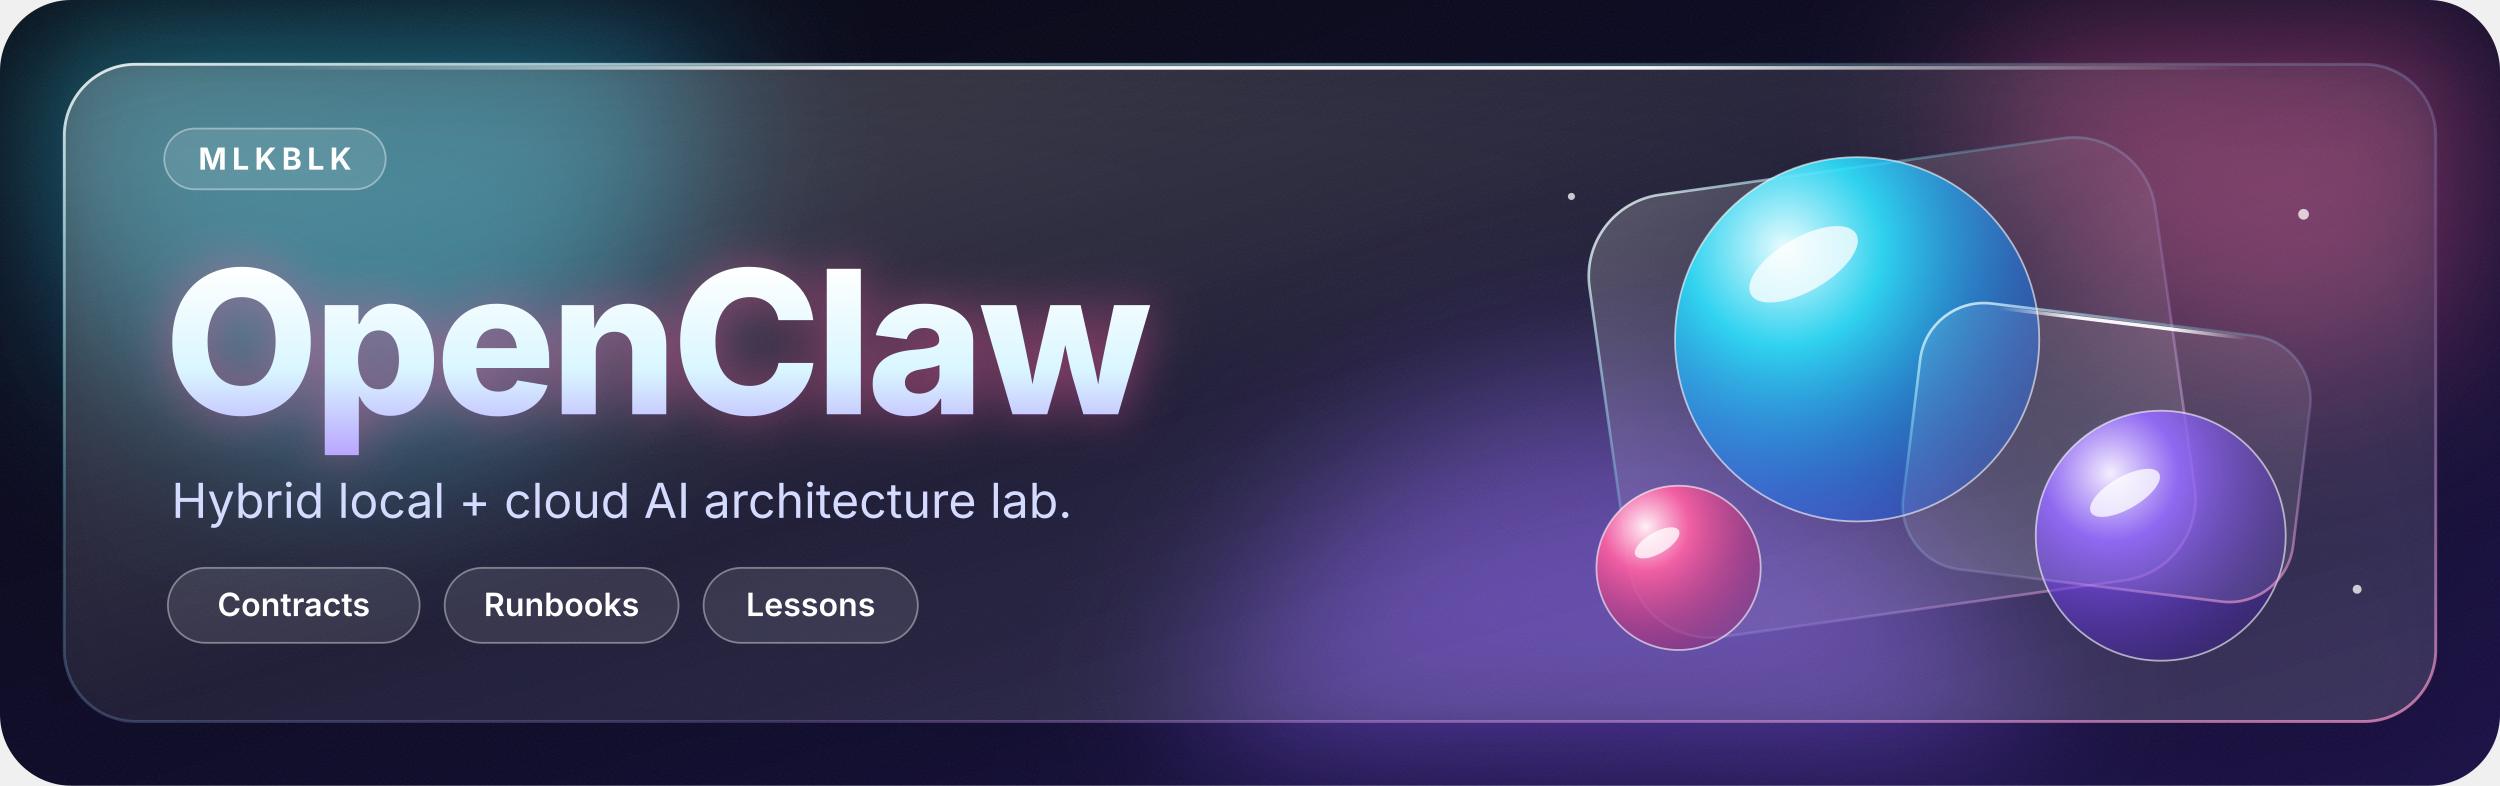
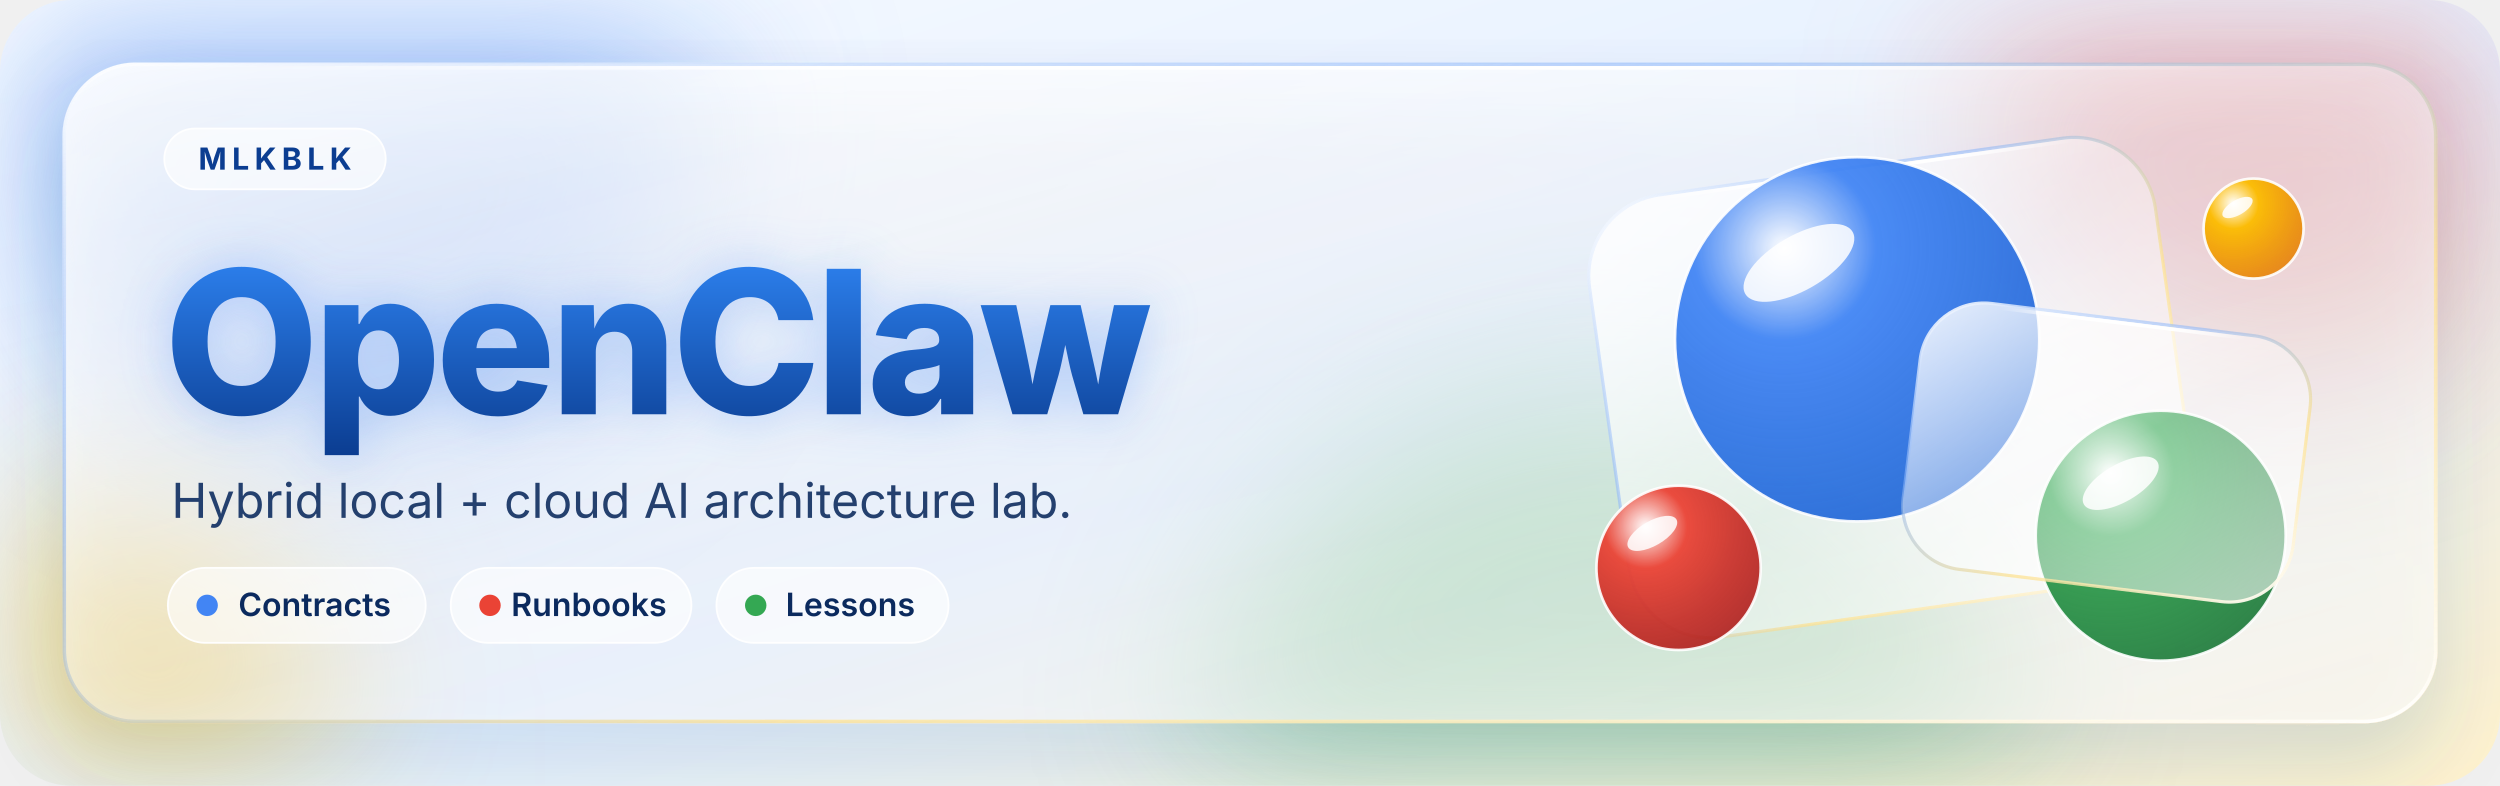
<svg xmlns="http://www.w3.org/2000/svg" viewBox="0 0 1400 440" role="img" aria-label="OpenClaw by MLKBLK">
  <defs>
    <clipPath id="k">
      <rect width="1400" height="440" rx="40" />
    </clipPath>
    <linearGradient id="bg" x1="0" y1="0" x2="1" y2="1">
-       <stop offset="0" stop-color="#05060f" />
-       <stop offset=".6" stop-color="#0d0a2b" />
-       <stop offset="1" stop-color="#1a0f45" />
+       <stop offset="0" stop-color="#f8fbff" />
+       <stop offset=".55" stop-color="#e3efff" />
+       <stop offset="1" stop-color="#fff2cc" />
    </linearGradient>
    <linearGradient id="gl" x1="0" y1="0" x2="1" y2="1">
-       <stop offset="0" stop-color="#fff" stop-opacity=".22" />
-       <stop offset=".5" stop-color="#fff" stop-opacity=".06" />
-       <stop offset="1" stop-color="#fff" stop-opacity=".12" />
+       <stop offset="0" stop-color="#fff" stop-opacity=".88" />
+       <stop offset=".5" stop-color="#fff" stop-opacity=".38" />
+       <stop offset="1" stop-color="#fff" stop-opacity=".62" />
    </linearGradient>
    <linearGradient id="ed" x1="0" y1="0" x2="1" y2="1">
-       <stop offset="0" stop-color="#fff" stop-opacity=".85" />
-       <stop offset=".35" stop-color="#7df3ff" stop-opacity=".25" />
-       <stop offset=".65" stop-color="#c9a8ff" stop-opacity=".2" />
-       <stop offset="1" stop-color="#ff9ccb" stop-opacity=".7" />
+       <stop offset="0" stop-color="#fff" stop-opacity=".98" />
+       <stop offset=".35" stop-color="#8ab4f8" stop-opacity=".55" />
+       <stop offset=".65" stop-color="#fde293" stop-opacity=".75" />
+       <stop offset="1" stop-color="#fff" stop-opacity=".98" />
    </linearGradient>
    <linearGradient id="sp" x1="0" y1="0" x2="1" y2="0">
      <stop offset="0" stop-color="#fff" stop-opacity="0" />
-       <stop offset=".3" stop-color="#fff" stop-opacity=".95" />
-       <stop offset=".7" stop-color="#fff" stop-opacity=".95" />
+       <stop offset=".3" stop-color="#fff" stop-opacity="1" />
+       <stop offset=".7" stop-color="#fff" stop-opacity="1" />
      <stop offset="1" stop-color="#fff" stop-opacity="0" />
    </linearGradient>
    <linearGradient id="ik" x1="0" y1="0" x2="0" y2="1">
+       <stop offset="0" stop-color="#2b7de9" />
+       <stop offset="1" stop-color="#0b3d91" />
+     </linearGradient>
+     <linearGradient id="spectrum" x1="0" y1="0" x2="1" y2="0">
+       <stop offset="0" stop-color="#4285f4" />
+       <stop offset=".33" stop-color="#ea4335" />
+       <stop offset=".66" stop-color="#fbbc04" />
+       <stop offset="1" stop-color="#34a853" />
+     </linearGradient>
+     <radialGradient id="sb" cx=".3" cy=".25" r=".9">
      <stop offset="0" stop-color="#fff" />
-       <stop offset=".55" stop-color="#d9f6ff" />
-       <stop offset="1" stop-color="#b9a6ff" />
-     </linearGradient>
-     <radialGradient id="c" cx=".3" cy=".25" r=".9">
-       <stop offset="0" stop-color="#eafcff" />
-       <stop offset=".3" stop-color="#2de2ff" stop-opacity=".9" />
-       <stop offset="1" stop-color="#0a4bff" stop-opacity=".3" />
+       <stop offset=".28" stop-color="#4285f4" stop-opacity=".95" />
+       <stop offset="1" stop-color="#0b57d0" stop-opacity=".85" />
    </radialGradient>
-     <radialGradient id="v" cx=".3" cy=".25" r=".9">
-       <stop offset="0" stop-color="#f3ecff" />
-       <stop offset=".3" stop-color="#8a5bff" stop-opacity=".9" />
-       <stop offset="1" stop-color="#34158f" stop-opacity=".3" />
+     <radialGradient id="sr" cx=".3" cy=".25" r=".9">
+       <stop offset="0" stop-color="#fff" />
+       <stop offset=".28" stop-color="#ea4335" stop-opacity=".95" />
+       <stop offset="1" stop-color="#a50e0e" stop-opacity=".85" />
    </radialGradient>
-     <radialGradient id="r" cx=".3" cy=".25" r=".9">
-       <stop offset="0" stop-color="#fff0f7" />
-       <stop offset=".3" stop-color="#ff5fa2" stop-opacity=".9" />
-       <stop offset="1" stop-color="#9c1458" stop-opacity=".3" />
+     <radialGradient id="sy" cx=".3" cy=".25" r=".9">
+       <stop offset="0" stop-color="#fff" />
+       <stop offset=".28" stop-color="#fbbc04" stop-opacity=".98" />
+       <stop offset="1" stop-color="#e37400" stop-opacity=".85" />
+     </radialGradient>
+     <radialGradient id="sg" cx=".3" cy=".25" r=".9">
+       <stop offset="0" stop-color="#fff" />
+       <stop offset=".28" stop-color="#34a853" stop-opacity=".95" />
+       <stop offset="1" stop-color="#0b6b2a" stop-opacity=".85" />
    </radialGradient>
    <filter id="b" x="-60%" y="-60%" width="220%" height="220%">
      <feGaussianBlur stdDeviation="50" />
    </filter>
    <filter id="g" x="-20%" y="-40%" width="140%" height="180%">
      <feGaussianBlur stdDeviation="14" />
    </filter>
    <filter id="s" x="-20%" y="-20%" width="140%" height="160%">
-       <feDropShadow dx="0" dy="24" stdDeviation="24" flood-color="#000" flood-opacity=".45" />
-     </filter>
-     <filter id="n">
-       <feTurbulence type="fractalNoise" baseFrequency=".85" numOctaves="2" seed="7" />
-       <feColorMatrix values="0 0 0 0 1 0 0 0 0 1 0 0 0 0 1 .6 0 0 0 0" />
+       <feDropShadow dx="0" dy="22" stdDeviation="22" flood-color="#1a4d99" flood-opacity=".25" />
    </filter>
  </defs>
  <g clip-path="url(#k)">
    <rect width="1400" height="440" fill="url(#bg)" />
-     <circle cx="200" cy="60" r="190" fill="#2de2ff" opacity=".45" filter="url(#b)" />
-     <circle cx="900" cy="450" r="230" fill="#8a5bff" opacity=".55" filter="url(#b)" />
-     <circle cx="1280" cy="40" r="170" fill="#ff5fa2" opacity=".42" filter="url(#b)" />
-     <rect width="1400" height="440" filter="url(#n)" opacity=".07" />
+     <circle cx="200" cy="60" r="190" fill="#4285f4" opacity="0.5" filter="url(#b)" />
+     <circle cx="1280" cy="40" r="170" fill="#ea4335" opacity="0.38" filter="url(#b)" />
+     <circle cx="900" cy="450" r="230" fill="#34a853" opacity="0.42" filter="url(#b)" />
+     <circle cx="40" cy="430" r="150" fill="#fbbc04" opacity="0.55" filter="url(#b)" />
  </g>
-   <rect x="36" y="36" width="1328" height="368" rx="40" fill="url(#gl)" stroke="url(#ed)" stroke-width="1.6" filter="url(#s)" />
+   <rect x="36" y="36" width="1328" height="368" rx="40" fill="url(#gl)" stroke="url(#ed)" stroke-width="2" filter="url(#s)" />
  <rect x="140" y="37" width="1120" height="2" rx="1" fill="url(#sp)" />
  <g font-family="Inter,'Segoe UI Variable Display','SF Pro Display',system-ui,Arial,sans-serif">
-     <rect x="92" y="72" width="124" height="34" rx="17" fill="#fff" fill-opacity=".10" stroke="#fff" stroke-opacity=".4" />
-     <text x="154" y="95" font-size="17" font-weight="700" letter-spacing="3" text-anchor="middle" fill="#fff">MLKBLK</text>
-     <text x="92" y="232" font-size="112" font-weight="800" letter-spacing="-3.0" fill="#ff5fa2" opacity=".5" filter="url(#g)">OpenClaw</text>
-     <text x="92" y="232" font-size="112" font-weight="800" letter-spacing="-3.0" fill="url(#ik)">OpenClaw</text>
-     <text x="96" y="290" font-size="27" fill="#d5dbff">Hybrid local + cloud AI architecture lab.</text>
-     <g font-size="18" font-weight="600" fill="#fff">
-       <rect x="94" y="318" width="141" height="42" rx="21" fill="#fff" fill-opacity=".10" stroke="#fff" stroke-opacity=".4" />
-       <text x="164.5" y="345" text-anchor="middle">Contracts</text>
-       <rect x="249" y="318" width="131" height="42" rx="21" fill="#fff" fill-opacity=".10" stroke="#fff" stroke-opacity=".4" />
-       <text x="314.5" y="345" text-anchor="middle">Runbooks</text>
-       <rect x="394" y="318" width="120" height="42" rx="21" fill="#fff" fill-opacity=".10" stroke="#fff" stroke-opacity=".4" />
-       <text x="454.0" y="345" text-anchor="middle">Lessons</text>
+     <rect x="92" y="72" width="124" height="34" rx="17" fill="#fff" fill-opacity=".62" stroke="#fff" stroke-opacity=".95" />
+     <text x="154" y="95" font-size="17" font-weight="700" letter-spacing="3" text-anchor="middle" fill="#0b3d91">MLKBLK</text>
+     <text x="92" y="232" font-size="112" font-weight="800" letter-spacing="-3" fill="#4285f4" opacity=".35" filter="url(#g)">OpenClaw</text>
+     <text x="92" y="232" font-size="112" font-weight="800" letter-spacing="-3" fill="url(#ik)">OpenClaw</text>
+     <text x="96" y="290" font-size="27" fill="#24406e">Hybrid local + cloud AI architecture lab.</text>
+     <g font-size="18" font-weight="600" fill="#0b2a5e">
+       <rect x="94.0" y="318" width="144.4" height="42" rx="21" fill="#fff" fill-opacity=".62" stroke="#fff" stroke-opacity=".95" />
+       <circle cx="116.0" cy="339" r="6" fill="#4285f4" />
+       <text x="176.2" y="345" text-anchor="middle">Contracts</text>
+       <rect x="252.4" y="318" width="134.8" height="42" rx="21" fill="#fff" fill-opacity=".62" stroke="#fff" stroke-opacity=".95" />
+       <circle cx="274.4" cy="339" r="6" fill="#ea4335" />
+       <text x="329.8" y="345" text-anchor="middle">Runbooks</text>
+       <rect x="401.2" y="318" width="130.0" height="42" rx="21" fill="#fff" fill-opacity=".62" stroke="#fff" stroke-opacity=".95" />
+       <circle cx="423.2" cy="339" r="6" fill="#34a853" />
+       <text x="476.2" y="345" text-anchor="middle">Lessons</text>
    </g>
  </g>
  <g transform="rotate(-8 1060 220)">
-     <rect x="900" y="92" width="320" height="250" rx="46" fill="url(#gl)" stroke="url(#ed)" stroke-width="1.5" />
+     <rect x="900" y="92" width="320" height="250" rx="46" fill="url(#gl)" stroke="url(#ed)" stroke-width="1.8" />
+     <rect x="940" y="93" width="240" height="2" rx="1" fill="url(#sp)" />
  </g>
-   <circle cx="1040" cy="190" r="102" fill="url(#c)" stroke="#fff" stroke-opacity=".6" />
-   <circle cx="1210" cy="300" r="70" fill="url(#v)" stroke="#fff" stroke-opacity=".6" />
-   <circle cx="940" cy="318" r="46" fill="url(#r)" stroke="#fff" stroke-opacity=".6" />
+   <circle cx="1040" cy="190" r="102" fill="url(#sb)" stroke="#fff" stroke-opacity=".9" stroke-width="1.5" />
+   <ellipse cx="1007.4" cy="147.2" rx="34.7" ry="15.3" fill="#fff" fill-opacity=".85" transform="rotate(-30 1007.4 147.2)" />
+   <circle cx="1210" cy="300" r="70" fill="url(#sg)" stroke="#fff" stroke-opacity=".9" stroke-width="1.5" />
+   <ellipse cx="1187.6" cy="270.6" rx="23.8" ry="10.5" fill="#fff" fill-opacity=".85" transform="rotate(-30 1187.6 270.6)" />
+   <circle cx="940" cy="318" r="46" fill="url(#sr)" stroke="#fff" stroke-opacity=".9" stroke-width="1.5" />
+   <ellipse cx="925.3" cy="298.7" rx="15.6" ry="6.9" fill="#fff" fill-opacity=".85" transform="rotate(-30 925.3 298.7)" />
+   <circle cx="1262" cy="128" r="28" fill="url(#sy)" stroke="#fff" stroke-opacity=".9" stroke-width="1.5" />
+   <ellipse cx="1253.0" cy="116.2" rx="9.5" ry="4.2" fill="#fff" fill-opacity=".85" transform="rotate(-30 1253.0 116.2)" />
  <g transform="rotate(7 1160 250)">
-     <rect x="1070" y="176" width="220" height="150" rx="36" fill="#fff" fill-opacity=".10" stroke="url(#ed)" stroke-width="1.5" />
+     <rect x="1070" y="176" width="220" height="150" rx="36" fill="url(#gl)" stroke="url(#ed)" stroke-width="1.8" />
    <rect x="1110" y="177" width="140" height="2" rx="1" fill="url(#sp)" />
  </g>
-   <g fill="#fff" fill-opacity=".75">
-     <ellipse cx="1010" cy="148" rx="34" ry="15" transform="rotate(-30 1010 148)" />
-     <ellipse cx="1190" cy="276" rx="22" ry="9" transform="rotate(-30 1190 276)" />
-     <ellipse cx="928" cy="304" rx="14" ry="6" transform="rotate(-30 928 304)" />
-     <circle cx="1290" cy="120" r="3" />
-     <circle cx="880" cy="110" r="2" />
-     <circle cx="1320" cy="330" r="2.5" />
-   </g>
</svg>
